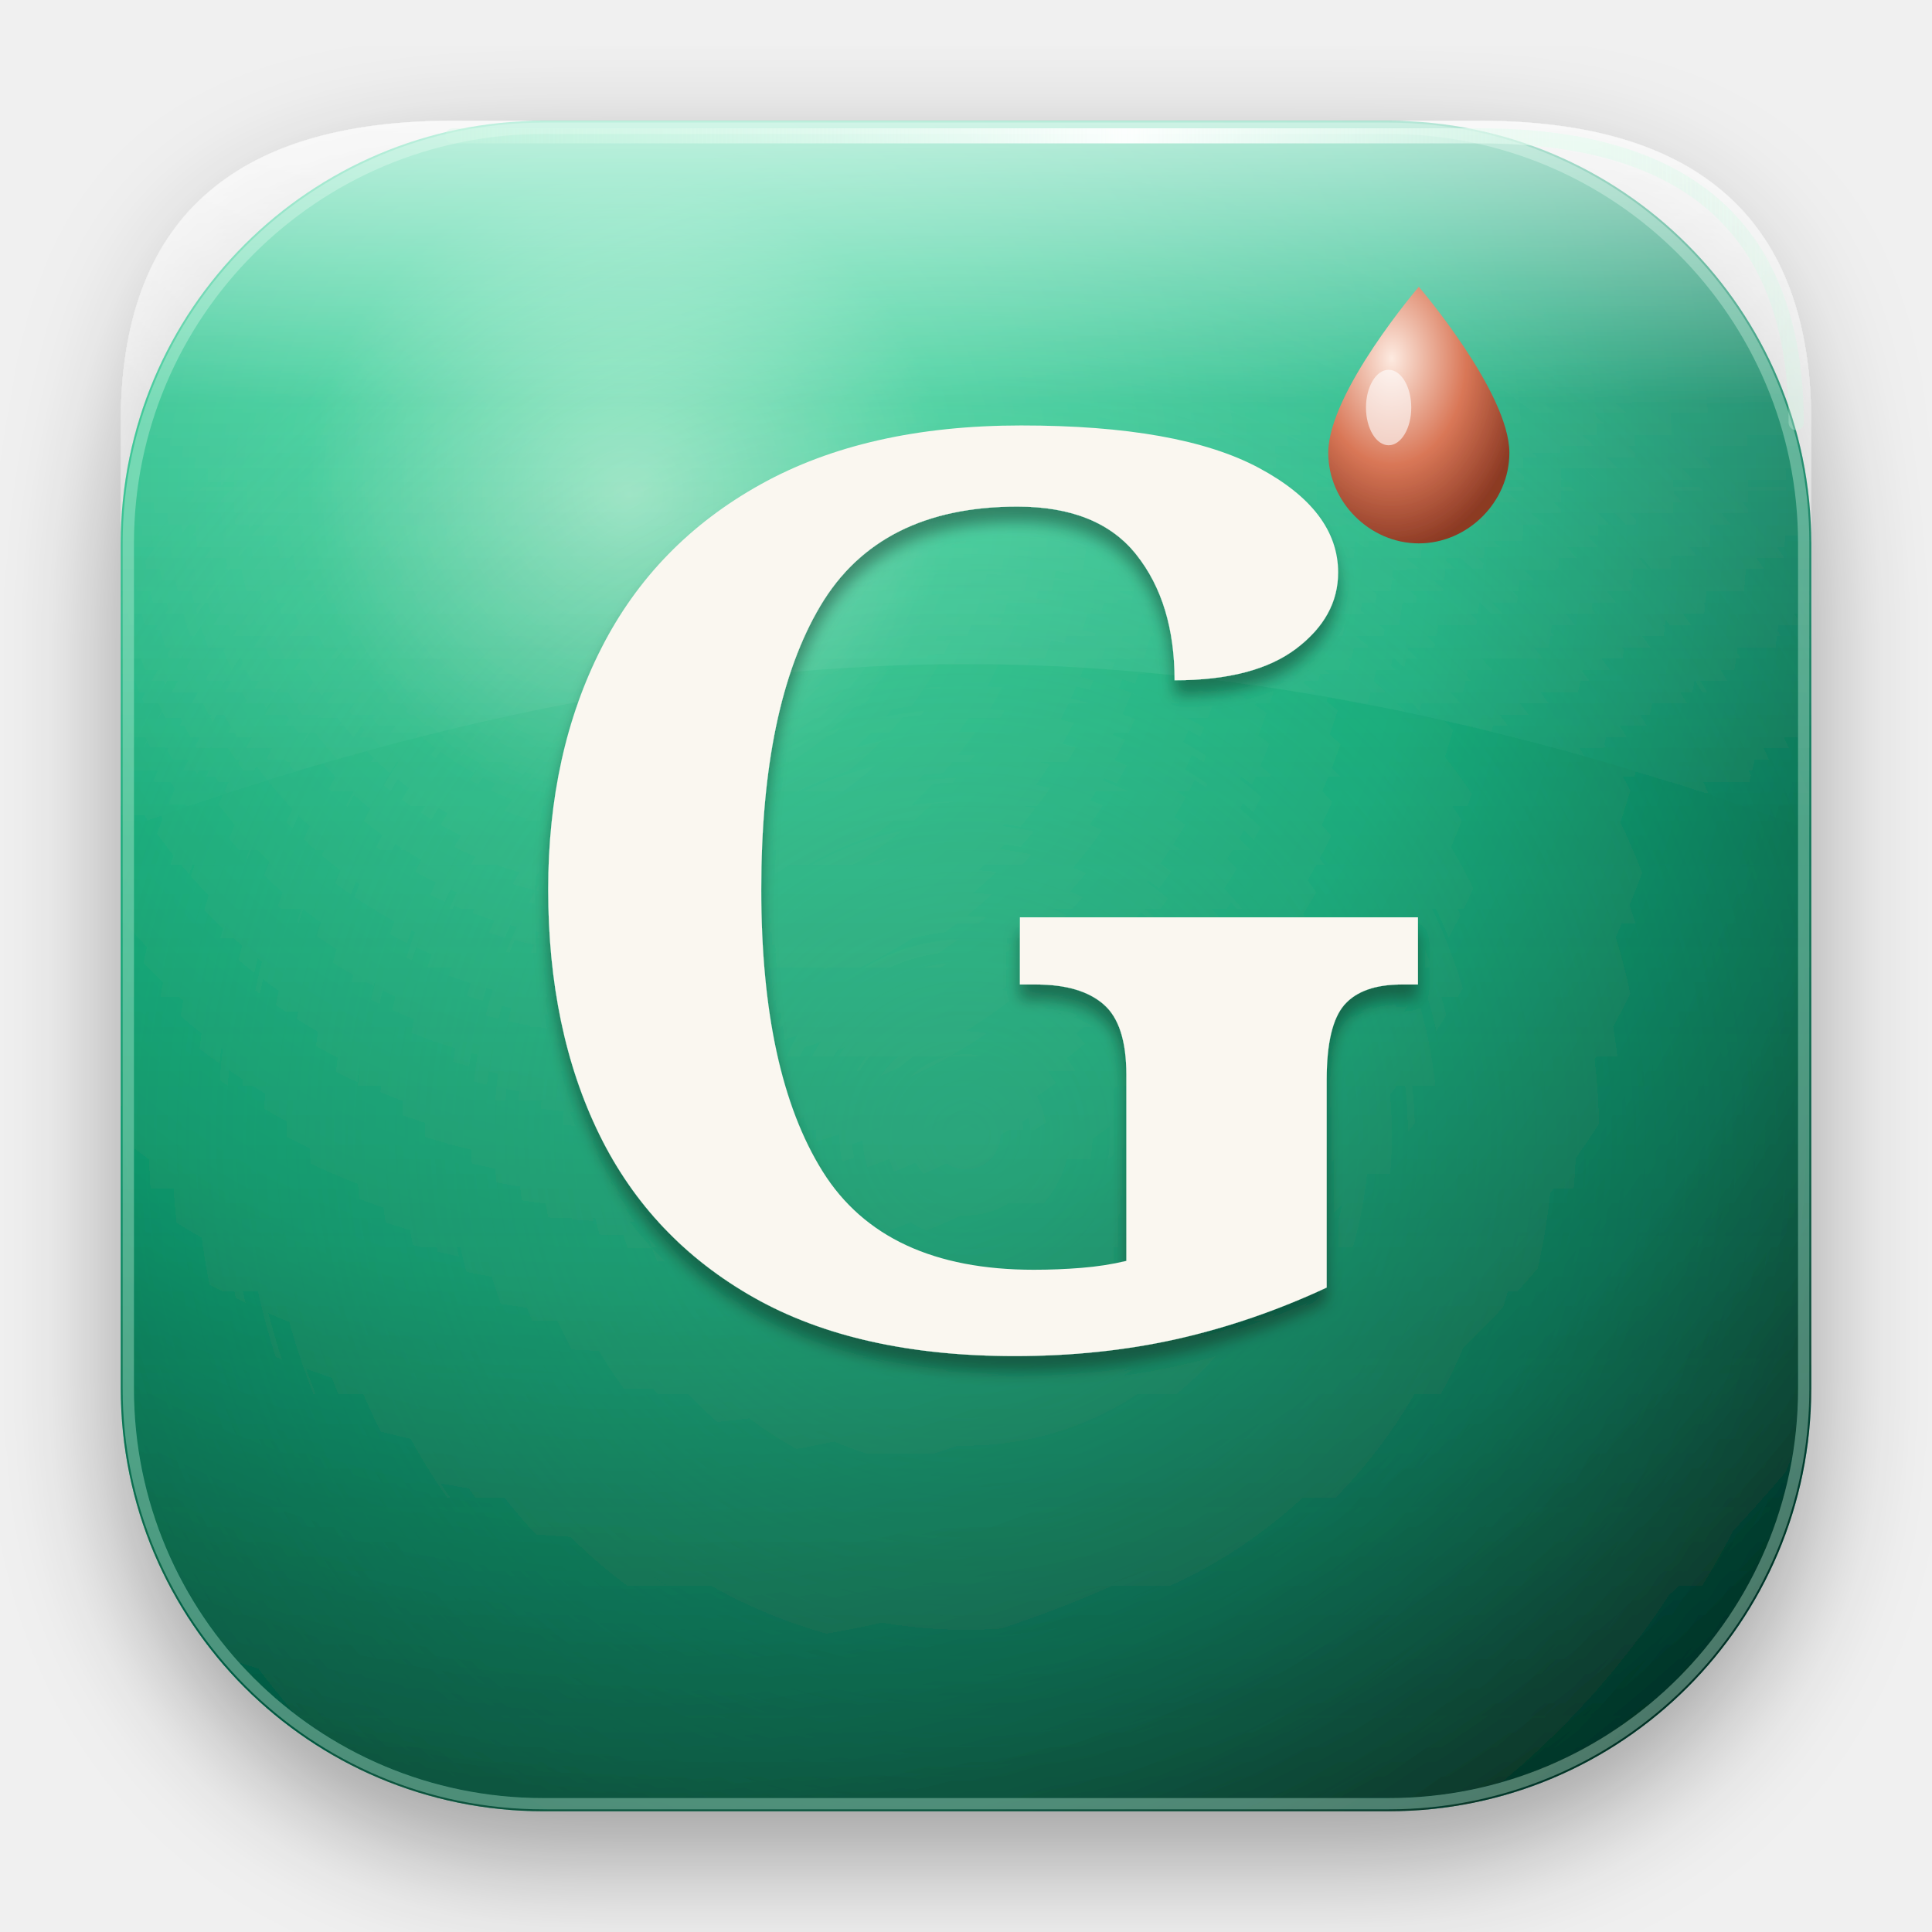
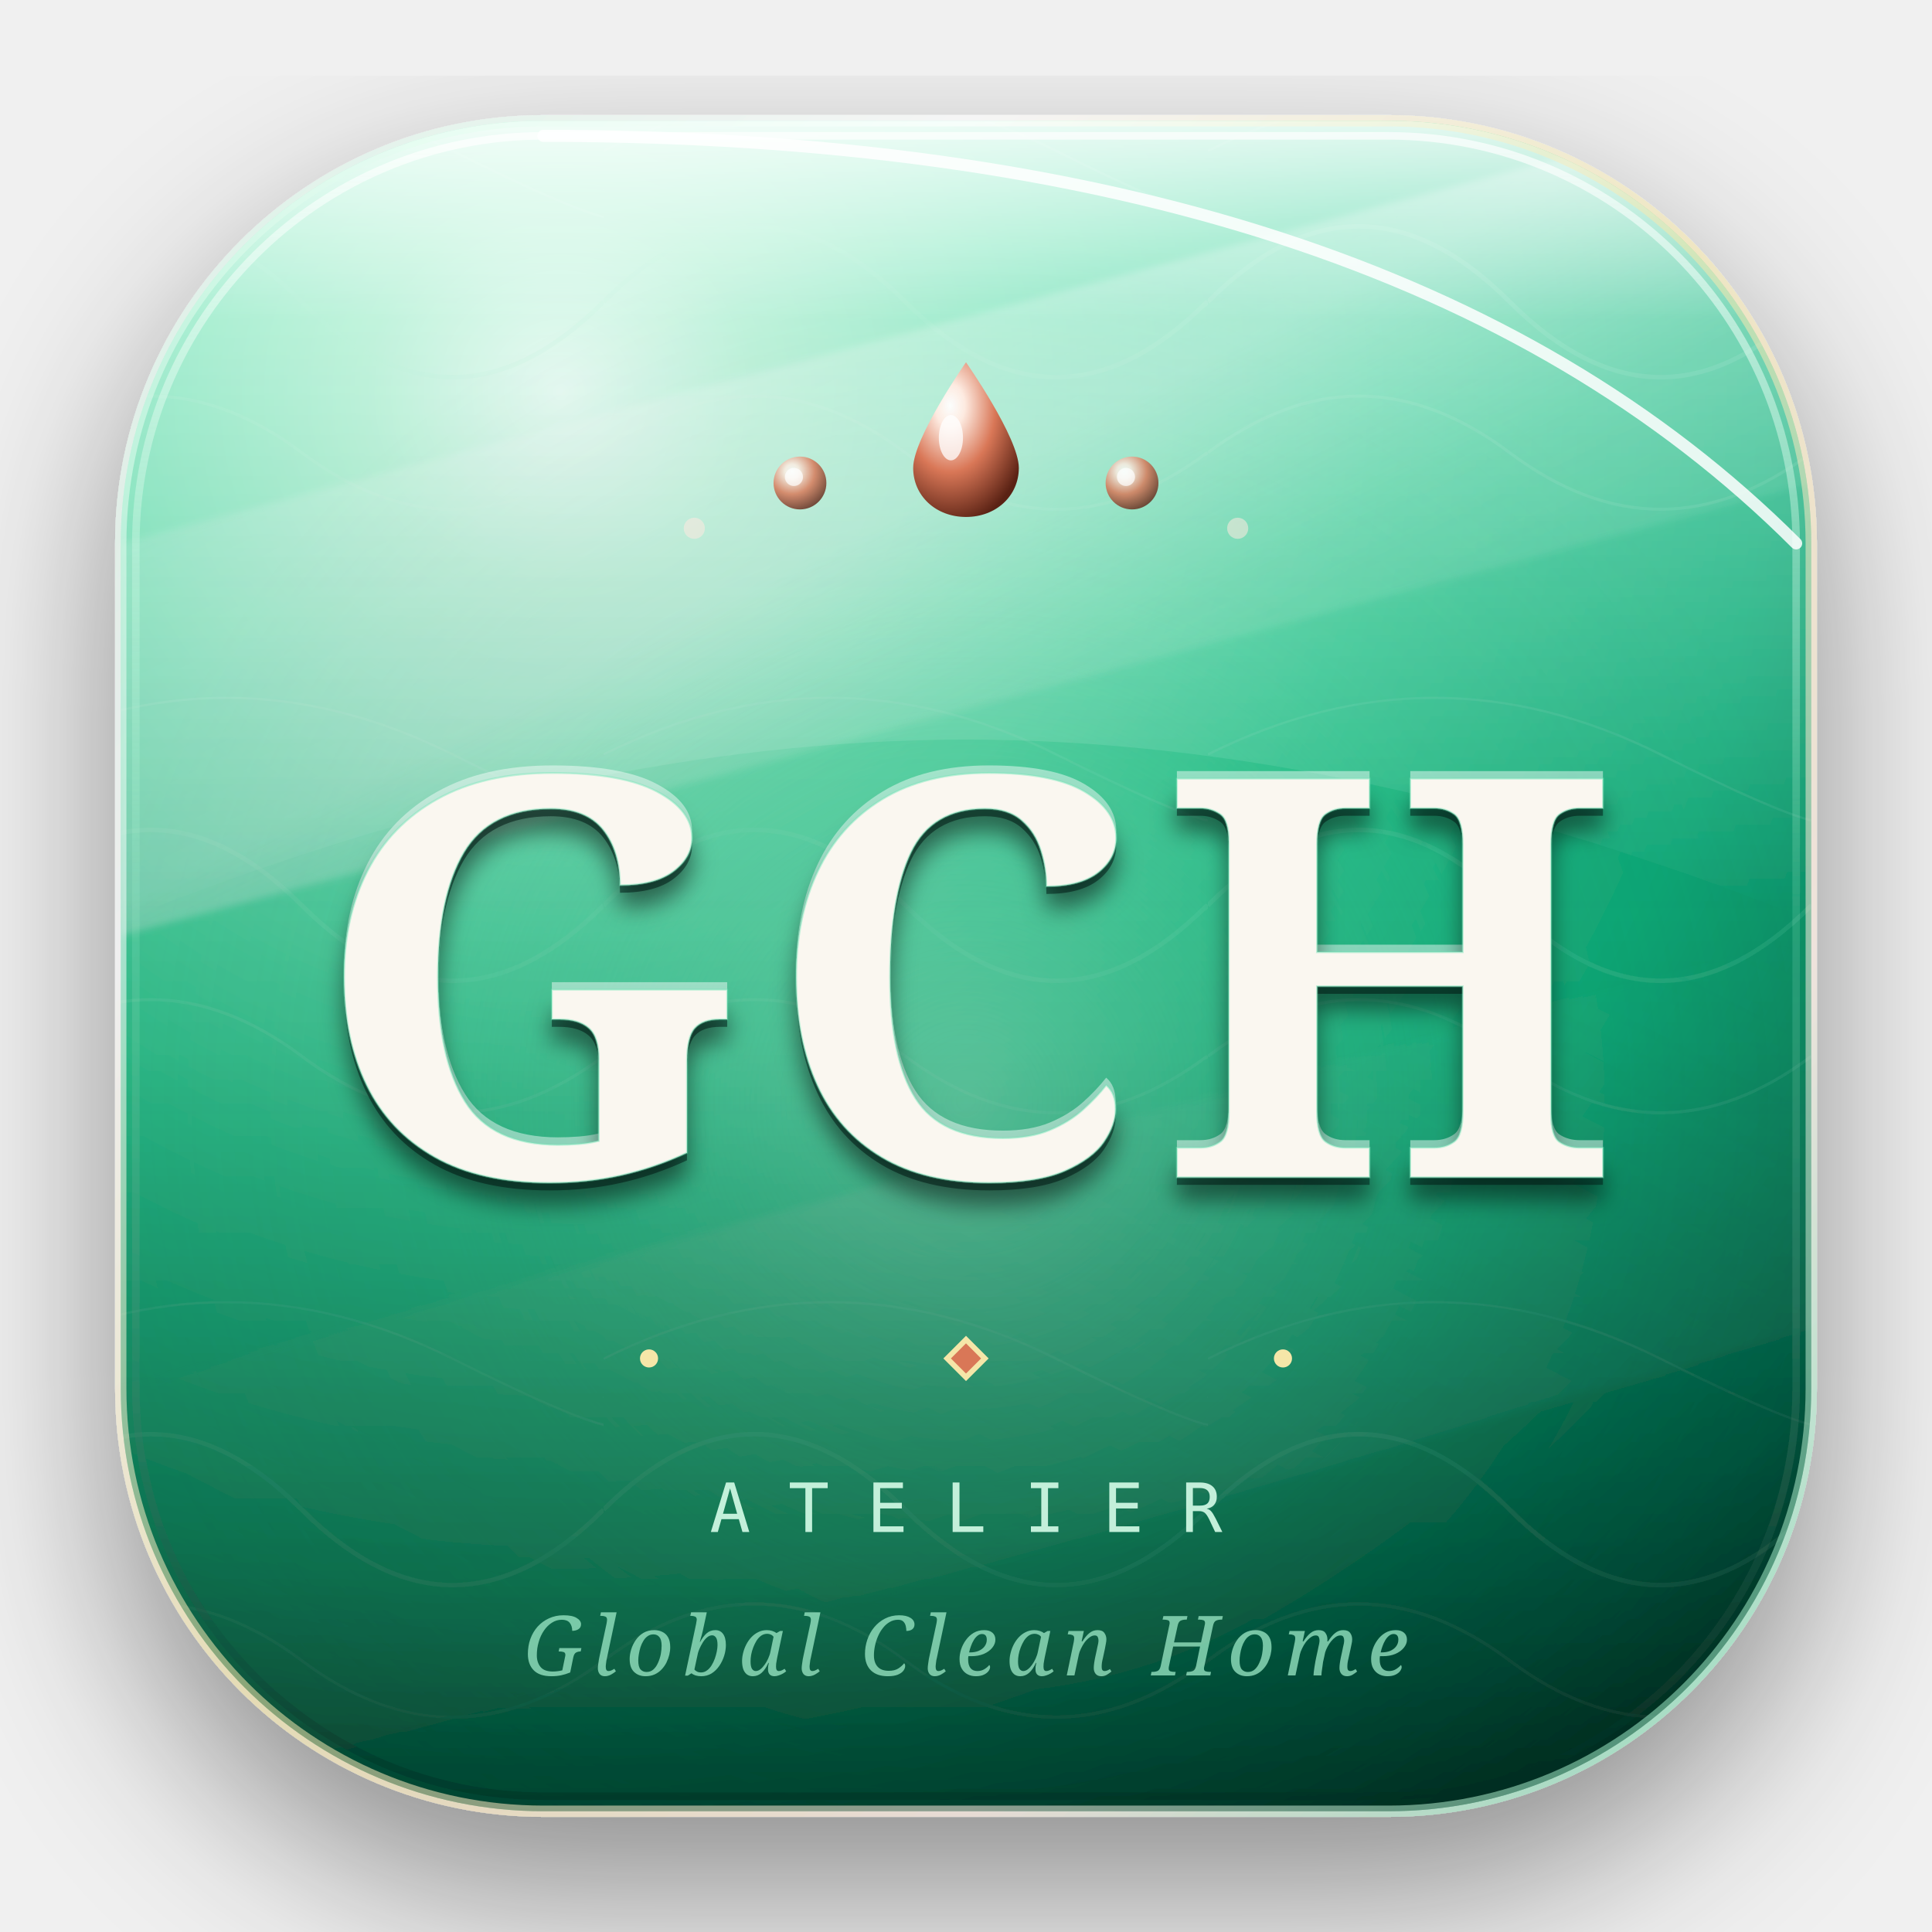
- <svg xmlns="http://www.w3.org/2000/svg" viewBox="0 0 256 256" width="256" height="256">
+ <svg xmlns="http://www.w3.org/2000/svg" viewBox="0 0 256 256" width="256" height="256" role="img" aria-label="Global Clean Home — Atelier">
  <defs>
-     <radialGradient id="lm-core" cx="30%" cy="22%" r="95%">
-       <stop offset="0%" stop-color="#A7F3D0" />
-       <stop offset="20%" stop-color="#34D399" />
-       <stop offset="50%" stop-color="#10B981" />
-       <stop offset="78%" stop-color="#047857" />
-       <stop offset="100%" stop-color="#022C22" />
+     <radialGradient id="core" cx="26%" cy="16%" r="115%">
+       <stop offset="0%" stop-color="#E6FFF4" />
+       <stop offset="10%" stop-color="#A7F3D0" />
+       <stop offset="24%" stop-color="#6EE7B7" />
+       <stop offset="42%" stop-color="#34D399" />
+       <stop offset="62%" stop-color="#10B981" />
+       <stop offset="82%" stop-color="#047857" />
+       <stop offset="100%" stop-color="#012117" />
    </radialGradient>
-     <linearGradient id="lm-shine" x1="50%" y1="0%" x2="50%" y2="100%">
-       <stop offset="0%" stop-color="#FFFFFF" stop-opacity="0.7" />
-       <stop offset="40%" stop-color="#FFFFFF" stop-opacity="0.15" />
+     <pattern id="caustic" x="0" y="0" width="80" height="80" patternUnits="userSpaceOnUse">
+       <path d="M 0 40 Q 20 20, 40 40 T 80 40" fill="none" stroke="#A7F3D0" stroke-width="0.6" stroke-opacity="0.22" />
+       <path d="M 0 60 Q 20 45, 40 60 T 80 60" fill="none" stroke="#D1FAE5" stroke-width="0.4" stroke-opacity="0.15" />
+       <path d="M 0 20 Q 30 5, 60 20 T 80 25" fill="none" stroke="#FFFFFF" stroke-width="0.3" stroke-opacity="0.12" />
+     </pattern>
+     <linearGradient id="refract-top" x1="0%" y1="0%" x2="100%" y2="100%">
+       <stop offset="0%" stop-color="#A7F3D0" stop-opacity="0" />
+       <stop offset="30%" stop-color="#FFFFFF" stop-opacity="0.3" />
+       <stop offset="48%" stop-color="#FFFFFF" stop-opacity="0.55" />
+       <stop offset="62%" stop-color="#D1FAE5" stop-opacity="0.28" />
+       <stop offset="100%" stop-color="#6EE7B7" stop-opacity="0" />
+     </linearGradient>
+     <linearGradient id="refract-bot" x1="0%" y1="100%" x2="100%" y2="0%">
+       <stop offset="0%" stop-color="#D97757" stop-opacity="0" />
+       <stop offset="40%" stop-color="#F5E6A8" stop-opacity="0.15" />
+       <stop offset="55%" stop-color="#FDEAE0" stop-opacity="0.22" />
+       <stop offset="100%" stop-color="#A7F3D0" stop-opacity="0" />
+     </linearGradient>
+     <linearGradient id="shine" x1="50%" y1="0%" x2="50%" y2="100%">
+       <stop offset="0%" stop-color="#FFFFFF" stop-opacity="0.88" />
+       <stop offset="25%" stop-color="#FFFFFF" stop-opacity="0.35" />
      <stop offset="100%" stop-color="#FFFFFF" stop-opacity="0" />
    </linearGradient>
-     <radialGradient id="lm-glow" cx="50%" cy="60%" r="60%">
-       <stop offset="0%" stop-color="#6EE7B7" stop-opacity="0.4" />
-       <stop offset="100%" stop-color="#6EE7B7" stop-opacity="0" />
+     <linearGradient id="depth" x1="50%" y1="0%" x2="50%" y2="100%">
+       <stop offset="0%" stop-color="#064E3B" stop-opacity="0" />
+       <stop offset="55%" stop-color="#022C22" stop-opacity="0.18" />
+       <stop offset="100%" stop-color="#000000" stop-opacity="0.55" />
+     </linearGradient>
+     <radialGradient id="glow" cx="50%" cy="58%" r="52%">
+       <stop offset="0%" stop-color="#A7F3D0" stop-opacity="0.5" />
+       <stop offset="60%" stop-color="#34D399" stop-opacity="0.1" />
+       <stop offset="100%" stop-color="#047857" stop-opacity="0" />
    </radialGradient>
-     <linearGradient id="lm-bottom" x1="50%" y1="0%" x2="50%" y2="100%">
-       <stop offset="0%" stop-color="#064E3B" stop-opacity="0" />
-       <stop offset="100%" stop-color="#022C22" stop-opacity="0.45" />
+     <linearGradient id="rim-chroma" x1="0%" y1="0%" x2="100%" y2="100%">
+       <stop offset="0%" stop-color="#D1FAE5" />
+       <stop offset="25%" stop-color="#FFFFFF" />
+       <stop offset="50%" stop-color="#F5E6A8" />
+       <stop offset="75%" stop-color="#FDEAE0" />
+       <stop offset="100%" stop-color="#6EE7B7" />
    </linearGradient>
-     <linearGradient id="lm-rim-top" x1="0%" y1="0%" x2="100%" y2="0%">
-       <stop offset="0%" stop-color="#D1FAE5" stop-opacity="0.3" />
-       <stop offset="50%" stop-color="#FFFFFF" stop-opacity="0.95" />
-       <stop offset="100%" stop-color="#D1FAE5" stop-opacity="0.3" />
+     <linearGradient id="rim-inner" x1="0%" y1="0%" x2="0%" y2="100%">
+       <stop offset="0%" stop-color="#FFFFFF" stop-opacity="0.85" />
+       <stop offset="45%" stop-color="#A7F3D0" stop-opacity="0.22" />
+       <stop offset="100%" stop-color="#022C22" stop-opacity="0.5" />
    </linearGradient>
-     <radialGradient id="lm-drop" cx="35%" cy="28%" r="75%">
-       <stop offset="0%" stop-color="#FDEAE0" />
+     <radialGradient id="drop" cx="35%" cy="28%" r="78%">
+       <stop offset="0%" stop-color="#FFFFFF" stop-opacity="0.95" />
+       <stop offset="18%" stop-color="#FDEAE0" />
      <stop offset="55%" stop-color="#D97757" />
-       <stop offset="100%" stop-color="#8C3A24" />
+       <stop offset="100%" stop-color="#5A2214" />
    </radialGradient>
-     <filter id="lm-dropshadow" x="-10%" y="-10%" width="120%" height="130%">
-       <feGaussianBlur in="SourceAlpha" stdDeviation="8" />
-       <feOffset dx="0" dy="6" result="s" />
+     <linearGradient id="gold" x1="0%" y1="0%" x2="100%" y2="0%">
+       <stop offset="0%" stop-color="#D97757" stop-opacity="0" />
+       <stop offset="20%" stop-color="#E8C674" stop-opacity="0.9" />
+       <stop offset="50%" stop-color="#F5E6A8" />
+       <stop offset="80%" stop-color="#E8C674" stop-opacity="0.9" />
+       <stop offset="100%" stop-color="#D97757" stop-opacity="0" />
+     </linearGradient>
+     <filter id="f-outer-shadow" x="-18%" y="-15%" width="136%" height="140%">
+       <feGaussianBlur in="SourceAlpha" stdDeviation="12" />
+       <feOffset dx="0" dy="10" />
      <feComponentTransfer>
-         <feFuncA type="linear" slope="0.35" />
+         <feFuncA type="linear" slope="0.42" />
      </feComponentTransfer>
      <feMerge>
        <feMergeNode />
        <feMergeNode in="SourceGraphic" />
      </feMerge>
    </filter>
-     <filter id="lm-letter-shadow" x="-10%" y="-10%" width="120%" height="120%">
-       <feGaussianBlur in="SourceAlpha" stdDeviation="1" />
-       <feOffset dx="0" dy="2" />
+     <filter id="f-glass">
+       <feGaussianBlur stdDeviation="0.5" />
+     </filter>
+     <filter id="f-letter-shadow" x="-8%" y="-8%" width="116%" height="120%">
+       <feGaussianBlur in="SourceAlpha" stdDeviation="1.5" />
+       <feOffset dx="0" dy="3" />
      <feComponentTransfer>
-         <feFuncA type="linear" slope="0.35" />
+         <feFuncA type="linear" slope="0.5" />
      </feComponentTransfer>
      <feMerge>
        <feMergeNode />
        <feMergeNode in="SourceGraphic" />
      </feMerge>
    </filter>
+     <clipPath id="clip-main">
+       <rect x="16" y="16" width="224" height="224" rx="56" />
+     </clipPath>
  </defs>
-   <g filter="url(#lm-dropshadow)">
-     <rect x="16" y="16" width="224" height="224" rx="56" fill="url(#lm-core)" />
-     <rect x="16" y="16" width="224" height="224" rx="56" fill="url(#lm-glow)" />
-     <rect x="16" y="16" width="224" height="224" rx="56" fill="url(#lm-bottom)" />
-     <rect x="17" y="17" width="222" height="222" rx="55" fill="none" stroke="#D1FAE5" stroke-width="1.5" stroke-opacity="0.35" />
-     <path d="M 60 16 L 196 16 Q 240 16 240 56 L 240 110 Q 180 88 128 88 Q 76 88 16 110 L 16 56 Q 16 16 60 16 Z" fill="url(#lm-shine)" />
-     <path d="M 60 18 L 196 18 Q 238 18 238 56" fill="none" stroke="url(#lm-rim-top)" stroke-width="2" stroke-linecap="round" />
-     <text x="128" y="178" text-anchor="middle" font-family="Fraunces, 'Playfair Display', Georgia, serif" font-weight="700" font-size="168" fill="#FAF7F0" filter="url(#lm-letter-shadow)" style="font-variation-settings:'opsz' 144,'wght' 700">G</text>
-     <g transform="translate(188, 56)">
-       <path d="M 0 -18 C 0 -18, -12 -4, -12 4 C -12 10.5, -6.5 16, 0 16 C 6.5 16, 12 10.5, 12 4 C 12 -4, 0 -18, 0 -18 Z" fill="url(#lm-drop)" />
-       <ellipse cx="-4" cy="-2" rx="3" ry="5" fill="#FFFFFF" opacity="0.6" />
+   <g filter="url(#f-outer-shadow)">
+     <rect x="16" y="16" width="224" height="224" rx="56" fill="url(#core)" />
+     <g clip-path="url(#clip-main)">
+       <rect x="16" y="16" width="224" height="224" fill="url(#caustic)" opacity="0.7" />
+       <rect x="16" y="16" width="224" height="224" fill="url(#glow)" />
+       <polygon points="16,72 240,12 240,64 16,124" fill="url(#refract-top)" opacity="0.6" filter="url(#f-glass)" />
+       <polygon points="16,184 240,124 240,176 16,240" fill="url(#refract-bot)" opacity="0.45" filter="url(#f-glass)" />
+       <rect x="16" y="16" width="224" height="224" fill="url(#depth)" />
+       <path d="M 72 16 L 184 16 Q 240 16 240 72 L 240 122 Q 180 98 128 98 Q 76 98 16 122 L 16 72 Q 16 16 72 16 Z" fill="url(#shine)" />
    </g>
+     <rect x="16" y="16" width="224" height="224" rx="56" fill="none" stroke="url(#rim-chroma)" stroke-width="1.5" stroke-opacity="0.55" />
+     <rect x="18" y="18" width="220" height="220" rx="54" fill="none" stroke="url(#rim-inner)" stroke-width="1" stroke-opacity="0.8" />
+     <path d="M 72 18 Q 184 18 238 72" fill="none" stroke="#FFFFFF" stroke-width="1.6" stroke-linecap="round" stroke-opacity="0.85" />
  </g>
+   <g transform="translate(128, 58)">
+     <path d="M 0 -10 C 0 -10, -7 0, -7 4 C -7 7.7, -4 10.5, 0 10.5 C 4 10.5, 7 7.7, 7 4 C 7 0, 0 -10, 0 -10 Z" fill="url(#drop)" />
+     <ellipse cx="-2" cy="0" rx="1.6" ry="3" fill="#FFFFFF" opacity="0.75" />
+   </g>
+   <g transform="translate(106, 64)">
+     <circle r="3.5" fill="url(#drop)" opacity="0.82" />
+     <circle cx="-0.8" cy="-0.8" r="1.2" fill="#FFFFFF" opacity="0.7" />
+   </g>
+   <g transform="translate(150, 64)">
+     <circle r="3.5" fill="url(#drop)" opacity="0.82" />
+     <circle cx="-0.8" cy="-0.8" r="1.2" fill="#FFFFFF" opacity="0.7" />
+   </g>
+   <circle cx="92" cy="70" r="1.4" fill="#FDEAE0" opacity="0.55" />
+   <circle cx="164" cy="70" r="1.4" fill="#FDEAE0" opacity="0.55" />
+   <text x="128" y="157" text-anchor="middle" font-family="Fraunces, 'Playfair Display', 'Cormorant Garamond', Georgia, serif" font-weight="700" font-size="74" fill="#022C22" opacity="0.55" letter-spacing="3" style="font-variation-settings:'opsz' 144,'wght' 700">GCH</text>
+   <text x="128" y="155" text-anchor="middle" font-family="Fraunces, 'Playfair Display', Georgia, serif" font-weight="700" font-size="74" fill="#FFFFFF" opacity="0.45" letter-spacing="3" style="font-variation-settings:'opsz' 144,'wght' 700">GCH</text>
+   <text x="128" y="156" text-anchor="middle" font-family="Fraunces, 'Playfair Display', Georgia, serif" font-weight="700" font-size="74" fill="#FAF7F0" filter="url(#f-letter-shadow)" letter-spacing="3" style="font-variation-settings:'opsz' 144,'wght' 700">GCH</text>
+   <text x="128" y="156" text-anchor="middle" font-family="Fraunces, 'Playfair Display', Georgia, serif" font-weight="700" font-size="74" fill="none" stroke="#6EE7B7" stroke-width="0.25" stroke-opacity="0.4" letter-spacing="3" style="font-variation-settings:'opsz' 144,'wght' 700">GCH</text>
+   <g transform="translate(128, 180)">
+     <path d="M 0 -3 L 3 0 L 0 3 L -3 0 Z" fill="#F5E6A8" />
+     <path d="M 0 -2 L 2 0 L 0 2 L -2 0 Z" fill="#D97757" />
+     <line x1="-7" y1="0" x2="-38" y2="0" stroke="url(#gold)" stroke-width="1" stroke-linecap="round" />
+     <circle cx="-42" cy="0" r="1.2" fill="#F5E6A8" />
+     <line x1="7" y1="0" x2="38" y2="0" stroke="url(#gold)" stroke-width="1" stroke-linecap="round" />
+     <circle cx="42" cy="0" r="1.2" fill="#F5E6A8" />
+   </g>
+   <text x="128" y="203" text-anchor="middle" font-family="'JetBrains Mono', 'SF Mono', ui-monospace, monospace" font-weight="500" font-size="9" fill="#D1FAE5" letter-spacing="5" opacity="0.92">ATELIER</text>
+   <text x="128" y="222" text-anchor="middle" font-family="Fraunces, 'Playfair Display', Georgia, serif" font-style="italic" font-weight="400" font-size="11" fill="#A7F3D0" letter-spacing="1.2" opacity="0.7" style="font-variation-settings:'opsz' 144,'wght' 400">Global Clean Home</text>
</svg>
